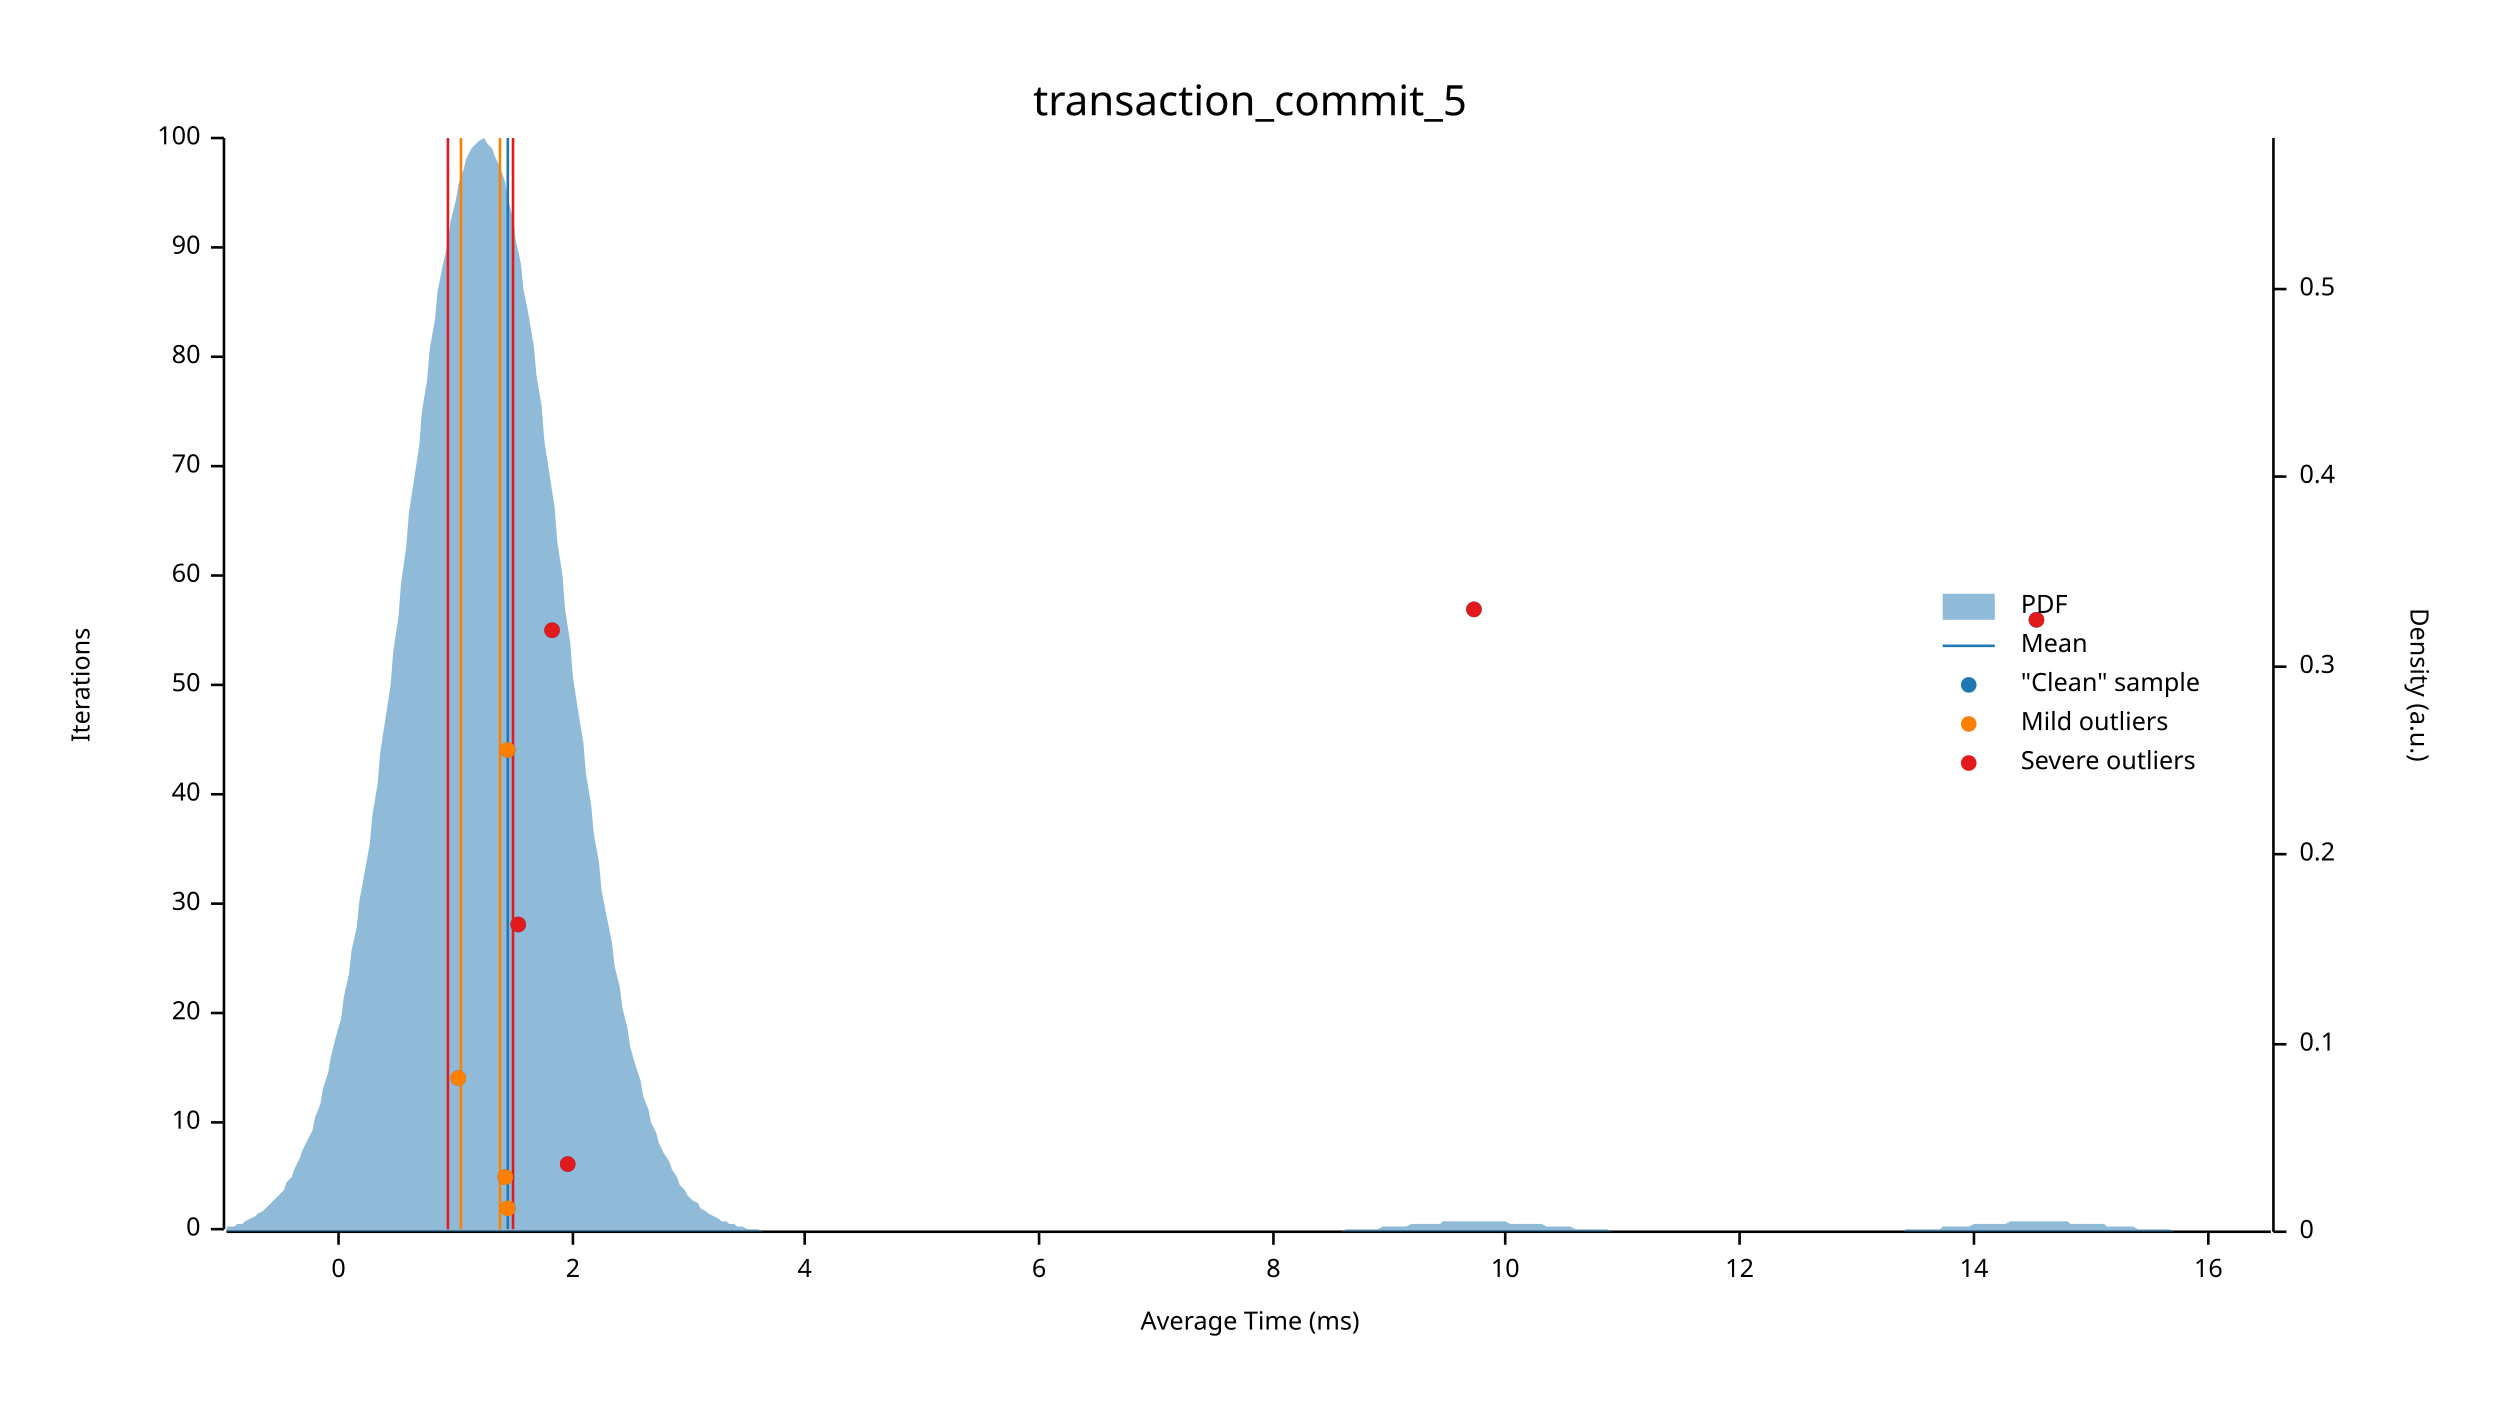
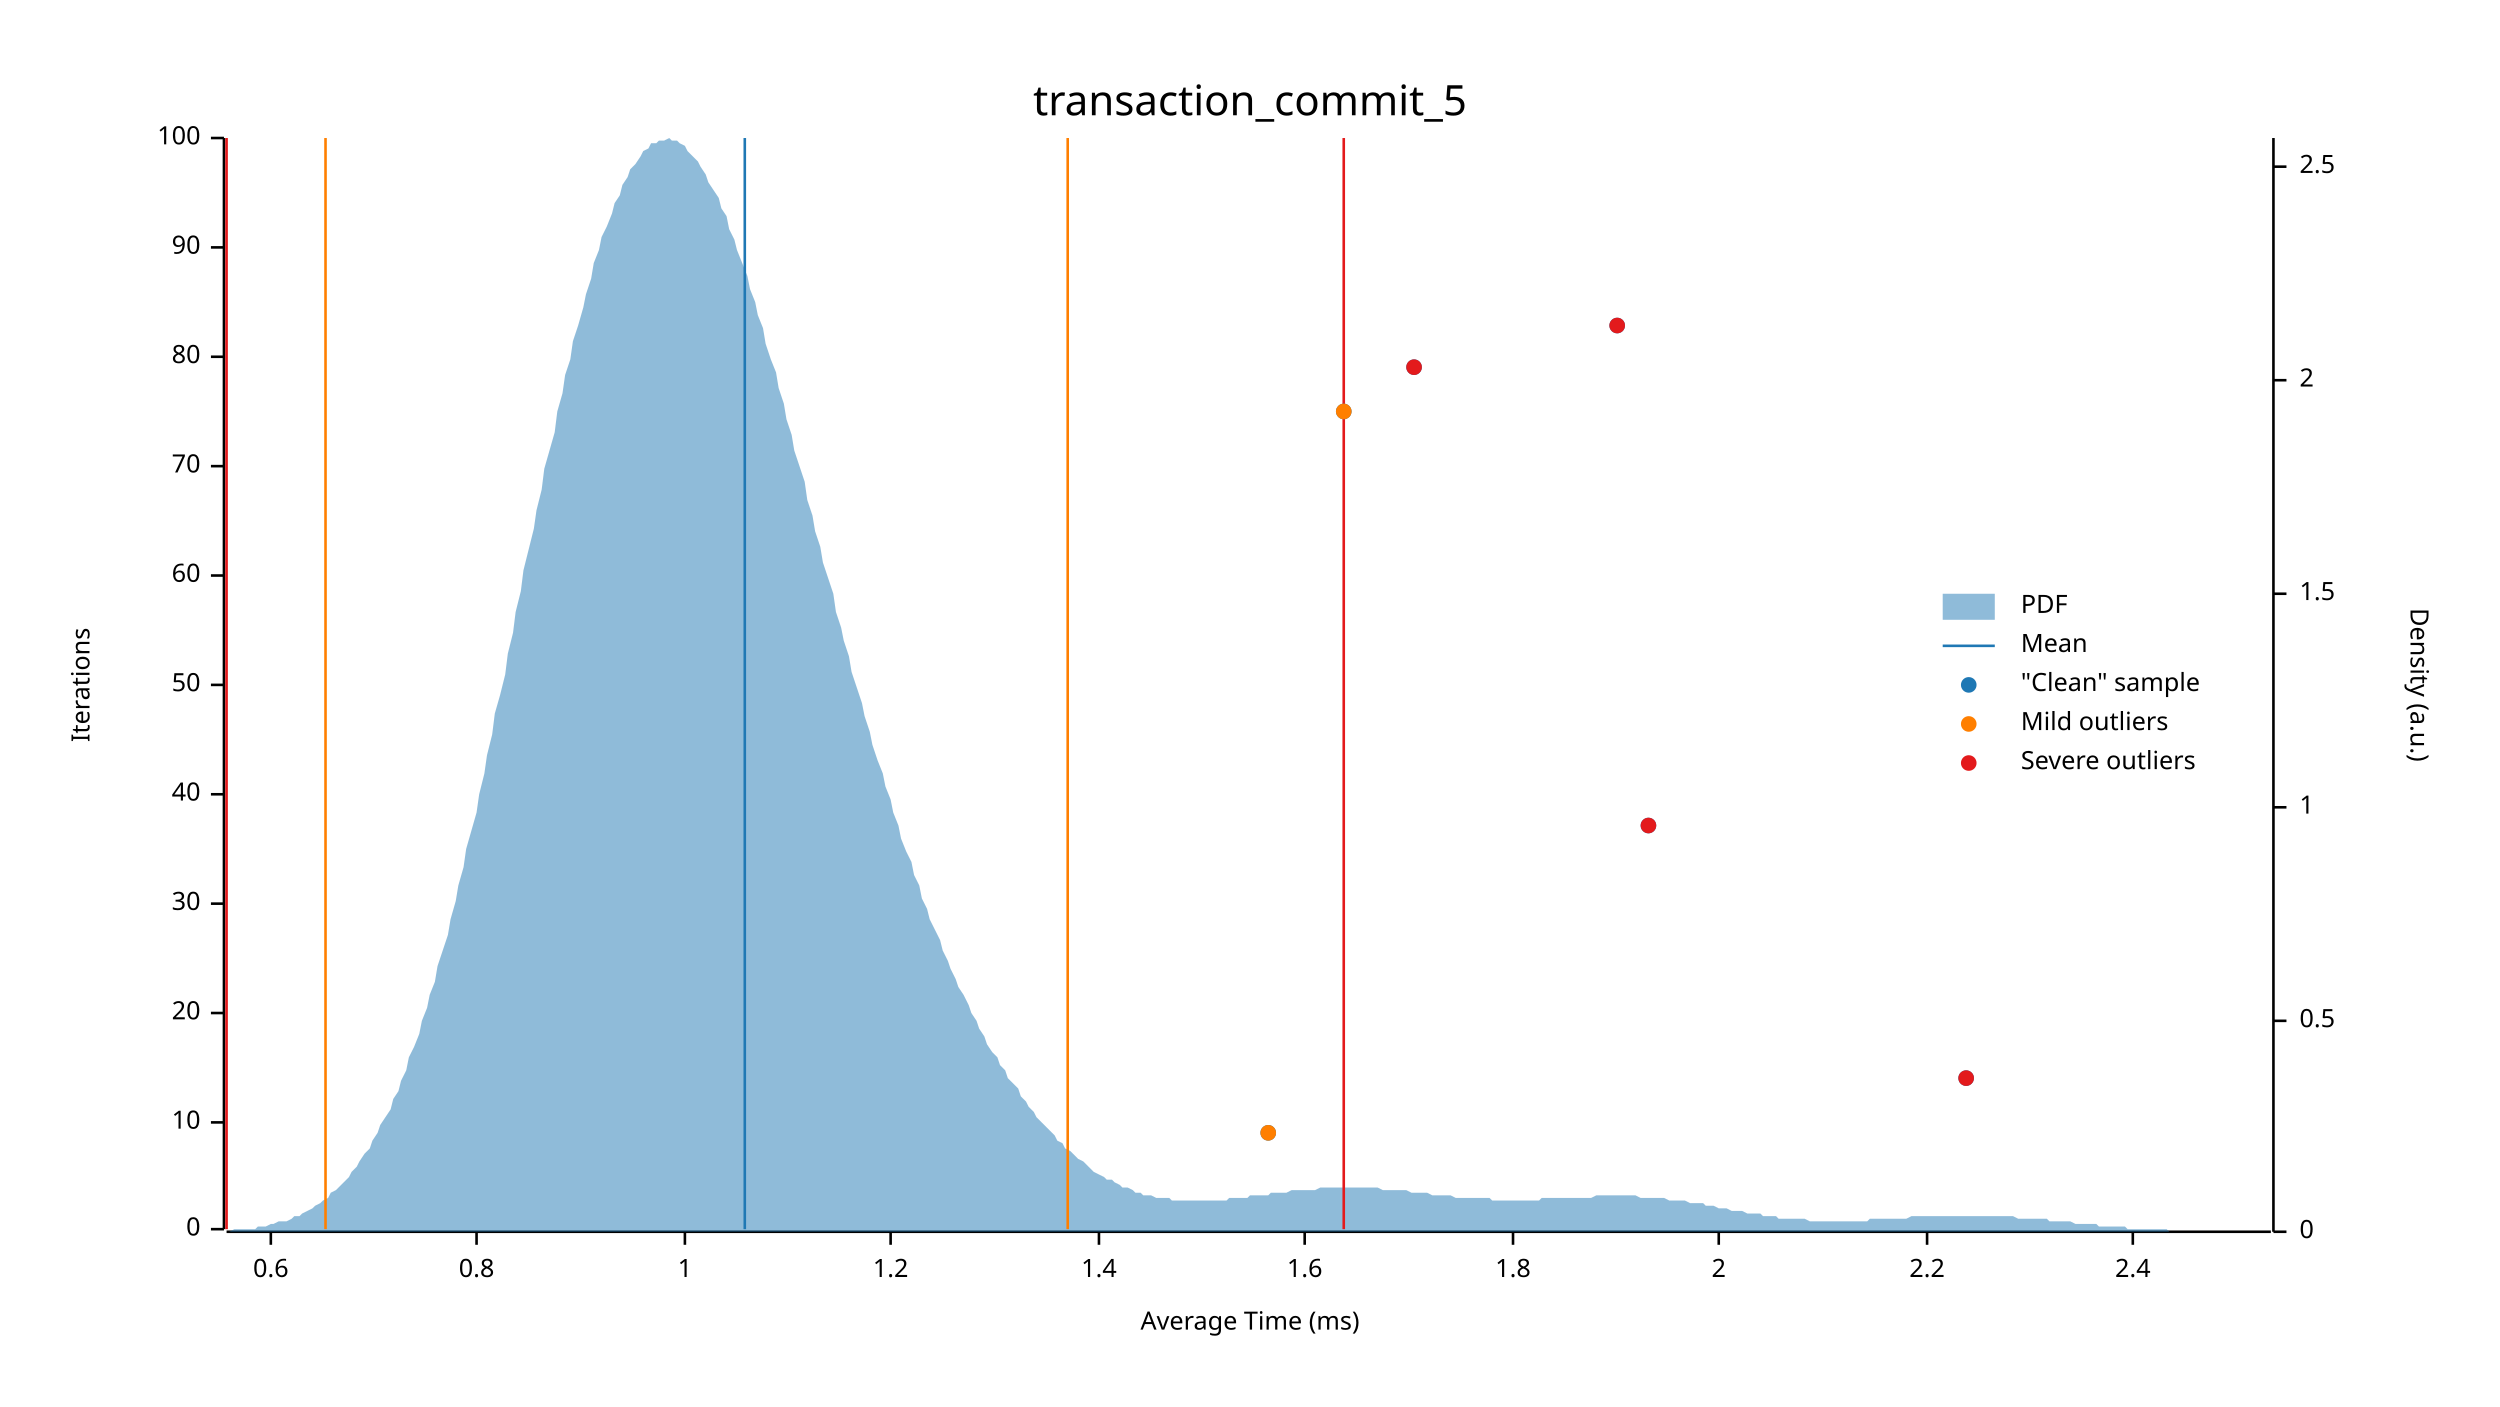
<svg xmlns="http://www.w3.org/2000/svg" width="960" height="540" viewBox="0 0 960 540">
  <text x="480" y="32" dy="0.76em" text-anchor="middle" font-family="sans-serif" font-size="16.129" opacity="1" fill="#000000">
transaction_commit_5
</text>
  <text x="27" y="263" dy="0.76em" text-anchor="middle" font-family="sans-serif" font-size="9.677" opacity="1" fill="#000000" transform="rotate(270, 27, 263)">
Iterations
</text>
  <text x="480" y="513" dy="-0.5ex" text-anchor="middle" font-family="sans-serif" font-size="9.677" opacity="1" fill="#000000">
Average Time (ms)
</text>
  <polyline fill="none" opacity="1" stroke="#000000" stroke-width="1" points="86,53 86,472 " />
  <text x="77" y="472" dy="0.5ex" text-anchor="end" font-family="sans-serif" font-size="9.677" opacity="1" fill="#000000">
0
</text>
  <polyline fill="none" opacity="1" stroke="#000000" stroke-width="1" points="81,472 86,472 " />
  <text x="77" y="431" dy="0.5ex" text-anchor="end" font-family="sans-serif" font-size="9.677" opacity="1" fill="#000000">
10
</text>
  <polyline fill="none" opacity="1" stroke="#000000" stroke-width="1" points="81,431 86,431 " />
  <text x="77" y="389" dy="0.5ex" text-anchor="end" font-family="sans-serif" font-size="9.677" opacity="1" fill="#000000">
20
</text>
  <polyline fill="none" opacity="1" stroke="#000000" stroke-width="1" points="81,389 86,389 " />
  <text x="77" y="347" dy="0.5ex" text-anchor="end" font-family="sans-serif" font-size="9.677" opacity="1" fill="#000000">
30
</text>
  <polyline fill="none" opacity="1" stroke="#000000" stroke-width="1" points="81,347 86,347 " />
  <text x="77" y="305" dy="0.5ex" text-anchor="end" font-family="sans-serif" font-size="9.677" opacity="1" fill="#000000">
40
</text>
  <polyline fill="none" opacity="1" stroke="#000000" stroke-width="1" points="81,305 86,305 " />
  <text x="77" y="263" dy="0.5ex" text-anchor="end" font-family="sans-serif" font-size="9.677" opacity="1" fill="#000000">
50
</text>
  <polyline fill="none" opacity="1" stroke="#000000" stroke-width="1" points="81,263 86,263 " />
  <text x="77" y="221" dy="0.5ex" text-anchor="end" font-family="sans-serif" font-size="9.677" opacity="1" fill="#000000">
60
</text>
  <polyline fill="none" opacity="1" stroke="#000000" stroke-width="1" points="81,221 86,221 " />
  <text x="77" y="179" dy="0.5ex" text-anchor="end" font-family="sans-serif" font-size="9.677" opacity="1" fill="#000000">
70
</text>
  <polyline fill="none" opacity="1" stroke="#000000" stroke-width="1" points="81,179 86,179 " />
  <text x="77" y="137" dy="0.5ex" text-anchor="end" font-family="sans-serif" font-size="9.677" opacity="1" fill="#000000">
80
</text>
  <polyline fill="none" opacity="1" stroke="#000000" stroke-width="1" points="81,137 86,137 " />
  <text x="77" y="95" dy="0.5ex" text-anchor="end" font-family="sans-serif" font-size="9.677" opacity="1" fill="#000000">
90
</text>
  <polyline fill="none" opacity="1" stroke="#000000" stroke-width="1" points="81,95 86,95 " />
  <text x="77" y="53" dy="0.5ex" text-anchor="end" font-family="sans-serif" font-size="9.677" opacity="1" fill="#000000">
100
</text>
  <polyline fill="none" opacity="1" stroke="#000000" stroke-width="1" points="81,53 86,53 " />
  <polyline fill="none" opacity="1" stroke="#000000" stroke-width="1" points="87,473 872,473 " />
-   <text x="130" y="483" dy="0.76em" text-anchor="middle" font-family="sans-serif" font-size="9.677" opacity="1" fill="#000000">
- 0
+   <text x="104" y="483" dy="0.76em" text-anchor="middle" font-family="sans-serif" font-size="9.677" opacity="1" fill="#000000">
+ 0.6
</text>
-   <polyline fill="none" opacity="1" stroke="#000000" stroke-width="1" points="130,473 130,478 " />
-   <text x="220" y="483" dy="0.76em" text-anchor="middle" font-family="sans-serif" font-size="9.677" opacity="1" fill="#000000">
+   <polyline fill="none" opacity="1" stroke="#000000" stroke-width="1" points="104,473 104,478 " />
+   <text x="183" y="483" dy="0.76em" text-anchor="middle" font-family="sans-serif" font-size="9.677" opacity="1" fill="#000000">
+ 0.8
+ </text>
+   <polyline fill="none" opacity="1" stroke="#000000" stroke-width="1" points="183,473 183,478 " />
+   <text x="263" y="483" dy="0.76em" text-anchor="middle" font-family="sans-serif" font-size="9.677" opacity="1" fill="#000000">
+ 1
+ </text>
+   <polyline fill="none" opacity="1" stroke="#000000" stroke-width="1" points="263,473 263,478 " />
+   <text x="342" y="483" dy="0.76em" text-anchor="middle" font-family="sans-serif" font-size="9.677" opacity="1" fill="#000000">
+ 1.2
+ </text>
+   <polyline fill="none" opacity="1" stroke="#000000" stroke-width="1" points="342,473 342,478 " />
+   <text x="422" y="483" dy="0.76em" text-anchor="middle" font-family="sans-serif" font-size="9.677" opacity="1" fill="#000000">
+ 1.4
+ </text>
+   <polyline fill="none" opacity="1" stroke="#000000" stroke-width="1" points="422,473 422,478 " />
+   <text x="501" y="483" dy="0.76em" text-anchor="middle" font-family="sans-serif" font-size="9.677" opacity="1" fill="#000000">
+ 1.6
+ </text>
+   <polyline fill="none" opacity="1" stroke="#000000" stroke-width="1" points="501,473 501,478 " />
+   <text x="581" y="483" dy="0.76em" text-anchor="middle" font-family="sans-serif" font-size="9.677" opacity="1" fill="#000000">
+ 1.8
+ </text>
+   <polyline fill="none" opacity="1" stroke="#000000" stroke-width="1" points="581,473 581,478 " />
+   <text x="660" y="483" dy="0.76em" text-anchor="middle" font-family="sans-serif" font-size="9.677" opacity="1" fill="#000000">
2
</text>
-   <polyline fill="none" opacity="1" stroke="#000000" stroke-width="1" points="220,473 220,478 " />
-   <text x="309" y="483" dy="0.76em" text-anchor="middle" font-family="sans-serif" font-size="9.677" opacity="1" fill="#000000">
- 4
+   <polyline fill="none" opacity="1" stroke="#000000" stroke-width="1" points="660,473 660,478 " />
+   <text x="740" y="483" dy="0.76em" text-anchor="middle" font-family="sans-serif" font-size="9.677" opacity="1" fill="#000000">
+ 2.2
</text>
-   <polyline fill="none" opacity="1" stroke="#000000" stroke-width="1" points="309,473 309,478 " />
-   <text x="399" y="483" dy="0.76em" text-anchor="middle" font-family="sans-serif" font-size="9.677" opacity="1" fill="#000000">
- 6
+   <polyline fill="none" opacity="1" stroke="#000000" stroke-width="1" points="740,473 740,478 " />
+   <text x="819" y="483" dy="0.76em" text-anchor="middle" font-family="sans-serif" font-size="9.677" opacity="1" fill="#000000">
+ 2.4
</text>
-   <polyline fill="none" opacity="1" stroke="#000000" stroke-width="1" points="399,473 399,478 " />
-   <text x="489" y="483" dy="0.76em" text-anchor="middle" font-family="sans-serif" font-size="9.677" opacity="1" fill="#000000">
- 8
- </text>
-   <polyline fill="none" opacity="1" stroke="#000000" stroke-width="1" points="489,473 489,478 " />
-   <text x="578" y="483" dy="0.76em" text-anchor="middle" font-family="sans-serif" font-size="9.677" opacity="1" fill="#000000">
- 10
- </text>
-   <polyline fill="none" opacity="1" stroke="#000000" stroke-width="1" points="578,473 578,478 " />
-   <text x="668" y="483" dy="0.76em" text-anchor="middle" font-family="sans-serif" font-size="9.677" opacity="1" fill="#000000">
- 12
- </text>
-   <polyline fill="none" opacity="1" stroke="#000000" stroke-width="1" points="668,473 668,478 " />
-   <text x="758" y="483" dy="0.76em" text-anchor="middle" font-family="sans-serif" font-size="9.677" opacity="1" fill="#000000">
- 14
- </text>
-   <polyline fill="none" opacity="1" stroke="#000000" stroke-width="1" points="758,473 758,478 " />
-   <text x="848" y="483" dy="0.76em" text-anchor="middle" font-family="sans-serif" font-size="9.677" opacity="1" fill="#000000">
- 16
- </text>
-   <polyline fill="none" opacity="1" stroke="#000000" stroke-width="1" points="848,473 848,478 " />
+   <polyline fill="none" opacity="1" stroke="#000000" stroke-width="1" points="819,473 819,478 " />
  <text x="933" y="263" dy="0.76em" text-anchor="middle" font-family="sans-serif" font-size="9.677" opacity="1" fill="#000000" transform="rotate(90, 933, 263)">
Density (a.u.)
</text>
  <polyline fill="none" opacity="1" stroke="#000000" stroke-width="1" points="873,53 873,473 " />
  <text x="883" y="473" dy="0.5ex" text-anchor="start" font-family="sans-serif" font-size="9.677" opacity="1" fill="#000000">
0
</text>
  <polyline fill="none" opacity="1" stroke="#000000" stroke-width="1" points="873,473 878,473 " />
-   <text x="883" y="401" dy="0.5ex" text-anchor="start" font-family="sans-serif" font-size="9.677" opacity="1" fill="#000000">
- 0.1
- </text>
-   <polyline fill="none" opacity="1" stroke="#000000" stroke-width="1" points="873,401 878,401 " />
-   <text x="883" y="328" dy="0.5ex" text-anchor="start" font-family="sans-serif" font-size="9.677" opacity="1" fill="#000000">
- 0.2
- </text>
-   <polyline fill="none" opacity="1" stroke="#000000" stroke-width="1" points="873,328 878,328 " />
-   <text x="883" y="256" dy="0.5ex" text-anchor="start" font-family="sans-serif" font-size="9.677" opacity="1" fill="#000000">
- 0.3
- </text>
-   <polyline fill="none" opacity="1" stroke="#000000" stroke-width="1" points="873,256 878,256 " />
-   <text x="883" y="183" dy="0.5ex" text-anchor="start" font-family="sans-serif" font-size="9.677" opacity="1" fill="#000000">
- 0.4
- </text>
-   <polyline fill="none" opacity="1" stroke="#000000" stroke-width="1" points="873,183 878,183 " />
-   <text x="883" y="111" dy="0.5ex" text-anchor="start" font-family="sans-serif" font-size="9.677" opacity="1" fill="#000000">
+   <text x="883" y="392" dy="0.5ex" text-anchor="start" font-family="sans-serif" font-size="9.677" opacity="1" fill="#000000">
0.5
</text>
-   <polyline fill="none" opacity="1" stroke="#000000" stroke-width="1" points="873,111 878,111 " />
-   <polygon opacity="0.5" fill="#1F78B4" points="87,471 88,471 90,471 91,470 93,470 94,469 96,468 98,467 99,466 101,465 102,464 104,462 105,461 107,459 109,457 110,454 112,452 113,449 115,445 116,442 118,438 120,434 121,429 123,424 124,418 126,412 127,406 129,398 131,391 132,383 134,374 135,365 137,356 138,346 140,335 142,324 143,313 145,301 146,289 148,276 150,263 151,250 153,237 154,224 156,210 157,197 159,184 161,171 162,158 164,146 165,134 167,123 168,112 170,102 172,93 173,85 175,77 176,71 178,65 179,61 181,57 183,55 184,54 186,53 187,55 189,57 190,60 192,64 194,70 195,76 197,84 198,92 200,101 201,111 203,121 205,133 206,144 208,156 209,169 211,182 213,195 214,208 216,221 217,234 219,247 220,260 222,273 224,285 225,297 227,309 228,320 230,331 231,342 233,352 235,362 236,371 238,379 239,387 241,395 242,402 244,409 246,415 247,421 249,426 250,431 252,435 253,439 255,443 257,446 258,449 260,452 261,455 263,457 264,459 266,461 268,462 269,464 271,465 272,466 274,467 276,468 277,469 279,469 280,470 282,470 283,471 285,471 287,472 288,472 290,472 291,472 293,473 294,473 296,473 298,473 299,473 301,473 302,473 304,473 305,473 307,473 309,473 310,473 312,473 313,473 315,473 316,473 318,473 320,473 321,473 323,473 324,473 326,473 327,473 329,473 331,473 332,473 334,473 335,473 337,473 339,473 340,473 342,473 343,473 345,473 346,473 348,473 350,473 351,473 353,473 354,473 356,473 357,473 359,473 361,473 362,473 364,473 365,473 367,473 368,473 370,473 372,473 373,473 375,473 376,473 378,473 379,473 381,473 383,473 384,473 386,473 387,473 389,473 391,473 392,473 394,473 395,473 397,473 398,473 400,473 402,473 403,473 405,473 406,473 408,473 409,473 411,473 413,473 414,473 416,473 417,473 419,473 420,473 422,473 424,473 425,473 427,473 428,473 430,473 431,473 433,473 435,473 436,473 438,473 439,473 441,473 442,473 444,473 446,473 447,473 449,473 450,473 452,473 454,473 455,473 457,473 458,473 460,473 461,473 463,473 465,473 466,473 468,473 469,473 471,473 472,473 474,473 476,473 477,473 479,473 480,473 482,473 483,473 485,473 487,473 488,473 490,473 491,473 493,473 494,473 496,473 498,473 499,473 501,473 502,473 504,473 505,473 507,473 509,473 510,473 512,473 513,473 515,473 517,472 518,472 520,472 521,472 523,472 524,472 526,472 528,472 529,472 531,471 532,471 534,471 535,471 537,471 539,471 540,471 542,470 543,470 545,470 546,470 548,470 550,470 551,470 553,470 554,469 556,469 557,469 559,469 561,469 562,469 564,469 565,469 567,469 568,469 570,469 572,469 573,469 575,469 576,469 578,469 580,470 581,470 583,470 584,470 586,470 587,470 589,470 591,470 592,470 594,471 595,471 597,471 598,471 600,471 602,471 603,471 605,472 606,472 608,472 609,472 611,472 613,472 614,472 616,472 617,472 619,473 620,473 622,473 624,473 625,473 627,473 628,473 630,473 632,473 633,473 635,473 636,473 638,473 639,473 641,473 643,473 644,473 646,473 647,473 649,473 650,473 652,473 654,473 655,473 657,473 658,473 660,473 661,473 663,473 665,473 666,473 668,473 669,473 671,473 672,473 674,473 676,473 677,473 679,473 680,473 682,473 683,473 685,473 687,473 688,473 690,473 691,473 693,473 695,473 696,473 698,473 699,473 701,473 702,473 704,473 706,473 707,473 709,473 710,473 712,473 713,473 715,473 717,473 718,473 720,473 721,473 723,473 724,473 726,473 728,473 729,473 731,473 732,472 734,472 735,472 737,472 739,472 740,472 742,472 743,472 745,472 746,471 748,471 750,471 751,471 753,471 754,471 756,471 758,470 759,470 761,470 762,470 764,470 765,470 767,470 769,470 770,470 772,469 773,469 775,469 776,469 778,469 780,469 781,469 783,469 784,469 786,469 787,469 789,469 791,469 792,469 794,469 795,470 797,470 798,470 800,470 802,470 803,470 805,470 806,470 808,470 809,471 811,471 813,471 814,471 816,471 817,471 819,471 821,472 822,472 824,472 825,472 827,472 828,472 830,472 832,472 833,472 835,473 836,473 838,473 839,473 841,473 843,473 844,473 846,473 847,473 849,473 850,473 852,473 854,473 855,473 857,473 858,473 860,473 861,473 863,473 865,473 866,473 868,473 869,473 871,473 873,473 873,473 87,473 " />
-   <polyline fill="none" opacity="1" stroke="#1F78B4" stroke-width="1" points="195,472 195,53 " />
-   <polyline fill="none" opacity="1" stroke="#FF7F00" stroke-width="1" points="177,472 177,53 " />
-   <polyline fill="none" opacity="1" stroke="#FF7F00" stroke-width="1" points="192,472 192,53 " />
-   <polyline fill="none" opacity="1" stroke="#E31A1C" stroke-width="1" points="172,472 172,53 " />
-   <polyline fill="none" opacity="1" stroke="#E31A1C" stroke-width="1" points="197,472 197,53 " />
-   <circle cx="195" cy="464" r="3" opacity="1" fill="#1F78B4" stroke="none" stroke-width="1" />
-   <circle cx="194" cy="452" r="3" opacity="1" fill="#1F78B4" stroke="none" stroke-width="1" />
-   <circle cx="218" cy="447" r="3" opacity="1" fill="#1F78B4" stroke="none" stroke-width="1" />
-   <circle cx="176" cy="414" r="3" opacity="1" fill="#1F78B4" stroke="none" stroke-width="1" />
-   <circle cx="199" cy="355" r="3" opacity="1" fill="#1F78B4" stroke="none" stroke-width="1" />
-   <circle cx="195" cy="288" r="3" opacity="1" fill="#1F78B4" stroke="none" stroke-width="1" />
-   <circle cx="212" cy="242" r="3" opacity="1" fill="#1F78B4" stroke="none" stroke-width="1" />
-   <circle cx="782" cy="238" r="3" opacity="1" fill="#1F78B4" stroke="none" stroke-width="1" />
-   <circle cx="566" cy="234" r="3" opacity="1" fill="#1F78B4" stroke="none" stroke-width="1" />
-   <circle cx="195" cy="464" r="3" opacity="1" fill="#FF7F00" stroke="none" stroke-width="1" />
-   <circle cx="194" cy="452" r="3" opacity="1" fill="#FF7F00" stroke="none" stroke-width="1" />
-   <circle cx="176" cy="414" r="3" opacity="1" fill="#FF7F00" stroke="none" stroke-width="1" />
-   <circle cx="195" cy="288" r="3" opacity="1" fill="#FF7F00" stroke="none" stroke-width="1" />
-   <circle cx="218" cy="447" r="3" opacity="1" fill="#E31A1C" stroke="none" stroke-width="1" />
-   <circle cx="199" cy="355" r="3" opacity="1" fill="#E31A1C" stroke="none" stroke-width="1" />
-   <circle cx="212" cy="242" r="3" opacity="1" fill="#E31A1C" stroke="none" stroke-width="1" />
-   <circle cx="782" cy="238" r="3" opacity="1" fill="#E31A1C" stroke="none" stroke-width="1" />
-   <circle cx="566" cy="234" r="3" opacity="1" fill="#E31A1C" stroke="none" stroke-width="1" />
+   <polyline fill="none" opacity="1" stroke="#000000" stroke-width="1" points="873,392 878,392 " />
+   <text x="883" y="310" dy="0.5ex" text-anchor="start" font-family="sans-serif" font-size="9.677" opacity="1" fill="#000000">
+ 1
+ </text>
+   <polyline fill="none" opacity="1" stroke="#000000" stroke-width="1" points="873,310 878,310 " />
+   <text x="883" y="228" dy="0.5ex" text-anchor="start" font-family="sans-serif" font-size="9.677" opacity="1" fill="#000000">
+ 1.5
+ </text>
+   <polyline fill="none" opacity="1" stroke="#000000" stroke-width="1" points="873,228 878,228 " />
+   <text x="883" y="146" dy="0.5ex" text-anchor="start" font-family="sans-serif" font-size="9.677" opacity="1" fill="#000000">
+ 2
+ </text>
+   <polyline fill="none" opacity="1" stroke="#000000" stroke-width="1" points="873,146 878,146 " />
+   <text x="883" y="64" dy="0.5ex" text-anchor="start" font-family="sans-serif" font-size="9.677" opacity="1" fill="#000000">
+ 2.5
+ </text>
+   <polyline fill="none" opacity="1" stroke="#000000" stroke-width="1" points="873,64 878,64 " />
+   <polygon opacity="0.5" fill="#1F78B4" points="87,473 88,473 90,472 91,472 93,472 94,472 96,472 98,472 99,471 101,471 102,471 104,470 105,470 107,469 109,469 110,469 112,468 113,467 115,467 116,466 118,465 120,464 121,463 123,462 124,461 126,460 127,458 129,457 131,455 132,454 134,452 135,450 137,448 138,446 140,443 142,441 143,438 145,435 146,432 148,429 150,426 151,422 153,419 154,415 156,411 157,406 159,402 161,397 162,392 164,387 165,382 167,377 168,371 170,365 172,359 173,353 175,346 176,340 178,333 179,326 181,319 183,312 184,305 186,297 187,290 189,282 190,274 192,267 194,259 195,251 197,243 198,235 200,227 201,219 203,211 205,203 206,196 208,188 209,180 211,173 213,166 214,158 216,151 217,144 219,138 220,131 222,125 224,118 225,113 227,107 228,101 230,96 231,91 233,87 235,82 236,78 238,75 239,71 241,68 242,65 244,63 246,60 247,58 249,57 250,55 252,55 253,54 255,54 257,53 258,54 260,54 261,55 263,56 264,58 266,60 268,62 269,64 271,67 272,70 274,73 276,76 277,80 279,83 280,88 282,92 283,96 285,101 287,106 288,111 290,116 291,121 293,126 294,132 296,138 298,143 299,149 301,155 302,161 304,167 305,173 307,179 309,185 310,192 312,198 313,204 315,210 316,216 318,222 320,228 321,235 323,241 324,246 326,252 327,258 329,264 331,270 332,275 334,281 335,286 337,292 339,297 340,302 342,307 343,312 345,317 346,322 348,327 350,331 351,336 353,340 354,345 356,349 357,353 359,357 361,361 362,365 364,369 365,372 367,376 368,379 370,382 372,386 373,389 375,392 376,395 378,398 379,401 381,404 383,406 384,409 386,411 387,414 389,416 391,418 392,421 394,423 395,425 397,427 398,429 400,431 402,433 403,434 405,436 406,438 408,439 409,441 411,442 413,444 414,445 416,446 417,447 419,449 420,450 422,451 424,452 425,453 427,453 428,454 430,455 431,456 433,456 435,457 436,458 438,458 439,459 441,459 442,459 444,460 446,460 447,460 449,460 450,461 452,461 454,461 455,461 457,461 458,461 460,461 461,461 463,461 465,461 466,461 468,461 469,461 471,461 472,460 474,460 476,460 477,460 479,460 480,459 482,459 483,459 485,459 487,459 488,458 490,458 491,458 493,458 494,458 496,457 498,457 499,457 501,457 502,457 504,457 505,457 507,456 509,456 510,456 512,456 513,456 515,456 517,456 518,456 520,456 521,456 523,456 524,456 526,456 528,456 529,456 531,457 532,457 534,457 535,457 537,457 539,457 540,457 542,458 543,458 545,458 546,458 548,458 550,459 551,459 553,459 554,459 556,459 557,459 559,460 561,460 562,460 564,460 565,460 567,460 568,460 570,460 572,460 573,461 575,461 576,461 578,461 580,461 581,461 583,461 584,461 586,461 587,461 589,461 591,461 592,460 594,460 595,460 597,460 598,460 600,460 602,460 603,460 605,460 606,460 608,460 609,460 611,460 613,459 614,459 616,459 617,459 619,459 620,459 622,459 624,459 625,459 627,459 628,459 630,460 632,460 633,460 635,460 636,460 638,460 639,460 641,461 643,461 644,461 646,461 647,461 649,462 650,462 652,462 654,462 655,463 657,463 658,463 660,464 661,464 663,464 665,465 666,465 668,465 669,465 671,466 672,466 674,466 676,466 677,467 679,467 680,467 682,467 683,468 685,468 687,468 688,468 690,468 691,468 693,468 695,469 696,469 698,469 699,469 701,469 702,469 704,469 706,469 707,469 709,469 710,469 712,469 713,469 715,469 717,469 718,468 720,468 721,468 723,468 724,468 726,468 728,468 729,468 731,468 732,468 734,467 735,467 737,467 739,467 740,467 742,467 743,467 745,467 746,467 748,467 750,467 751,467 753,467 754,467 756,467 758,467 759,467 761,467 762,467 764,467 765,467 767,467 769,467 770,467 772,467 773,467 775,468 776,468 778,468 780,468 781,468 783,468 784,468 786,468 787,469 789,469 791,469 792,469 794,469 795,469 797,470 798,470 800,470 802,470 803,470 805,470 806,471 808,471 809,471 811,471 813,471 814,471 816,471 817,472 819,472 821,472 822,472 824,472 825,472 827,472 828,472 830,472 832,472 833,473 835,473 836,473 838,473 839,473 841,473 843,473 844,473 846,473 847,473 849,473 850,473 852,473 854,473 855,473 857,473 858,473 860,473 861,473 863,473 865,473 866,473 868,473 869,473 871,473 873,473 873,473 87,473 " />
+   <polyline fill="none" opacity="1" stroke="#1F78B4" stroke-width="1" points="286,472 286,53 " />
+   <polyline fill="none" opacity="1" stroke="#FF7F00" stroke-width="1" points="125,472 125,53 " />
+   <polyline fill="none" opacity="1" stroke="#FF7F00" stroke-width="1" points="410,472 410,53 " />
+   <polyline fill="none" opacity="1" stroke="#E31A1C" stroke-width="1" points="87,472 87,53 " />
+   <polyline fill="none" opacity="1" stroke="#E31A1C" stroke-width="1" points="516,472 516,53 " />
+   <circle cx="487" cy="435" r="3" opacity="1" fill="#1F78B4" stroke="none" stroke-width="1" />
+   <circle cx="755" cy="414" r="3" opacity="1" fill="#1F78B4" stroke="none" stroke-width="1" />
+   <circle cx="633" cy="317" r="3" opacity="1" fill="#1F78B4" stroke="none" stroke-width="1" />
+   <circle cx="516" cy="158" r="3" opacity="1" fill="#1F78B4" stroke="none" stroke-width="1" />
+   <circle cx="543" cy="141" r="3" opacity="1" fill="#1F78B4" stroke="none" stroke-width="1" />
+   <circle cx="621" cy="125" r="3" opacity="1" fill="#1F78B4" stroke="none" stroke-width="1" />
+   <circle cx="487" cy="435" r="3" opacity="1" fill="#FF7F00" stroke="none" stroke-width="1" />
+   <circle cx="516" cy="158" r="3" opacity="1" fill="#FF7F00" stroke="none" stroke-width="1" />
+   <circle cx="755" cy="414" r="3" opacity="1" fill="#E31A1C" stroke="none" stroke-width="1" />
+   <circle cx="633" cy="317" r="3" opacity="1" fill="#E31A1C" stroke="none" stroke-width="1" />
+   <circle cx="543" cy="141" r="3" opacity="1" fill="#E31A1C" stroke="none" stroke-width="1" />
+   <circle cx="621" cy="125" r="3" opacity="1" fill="#E31A1C" stroke="none" stroke-width="1" />
  <text x="776" y="228" dy="0.76em" text-anchor="start" font-family="sans-serif" font-size="9.677" opacity="1" fill="#000000">
PDF
</text>
  <text x="776" y="243" dy="0.76em" text-anchor="start" font-family="sans-serif" font-size="9.677" opacity="1" fill="#000000">
Mean
</text>
  <text x="776" y="258" dy="0.76em" text-anchor="start" font-family="sans-serif" font-size="9.677" opacity="1" fill="#000000">
"Clean" sample
</text>
  <text x="776" y="273" dy="0.76em" text-anchor="start" font-family="sans-serif" font-size="9.677" opacity="1" fill="#000000">
Mild outliers
</text>
  <text x="776" y="288" dy="0.76em" text-anchor="start" font-family="sans-serif" font-size="9.677" opacity="1" fill="#000000">
Severe outliers
</text>
  <rect x="746" y="228" width="20" height="10" opacity="0.5" fill="#1F78B4" stroke="none" />
  <polyline fill="none" opacity="1" stroke="#1F78B4" stroke-width="1" points="746,248 766,248 " />
  <circle cx="756" cy="263" r="3" opacity="1" fill="#1F78B4" stroke="none" stroke-width="1" />
  <circle cx="756" cy="278" r="3" opacity="1" fill="#FF7F00" stroke="none" stroke-width="1" />
  <circle cx="756" cy="293" r="3" opacity="1" fill="#E31A1C" stroke="none" stroke-width="1" />
</svg>
